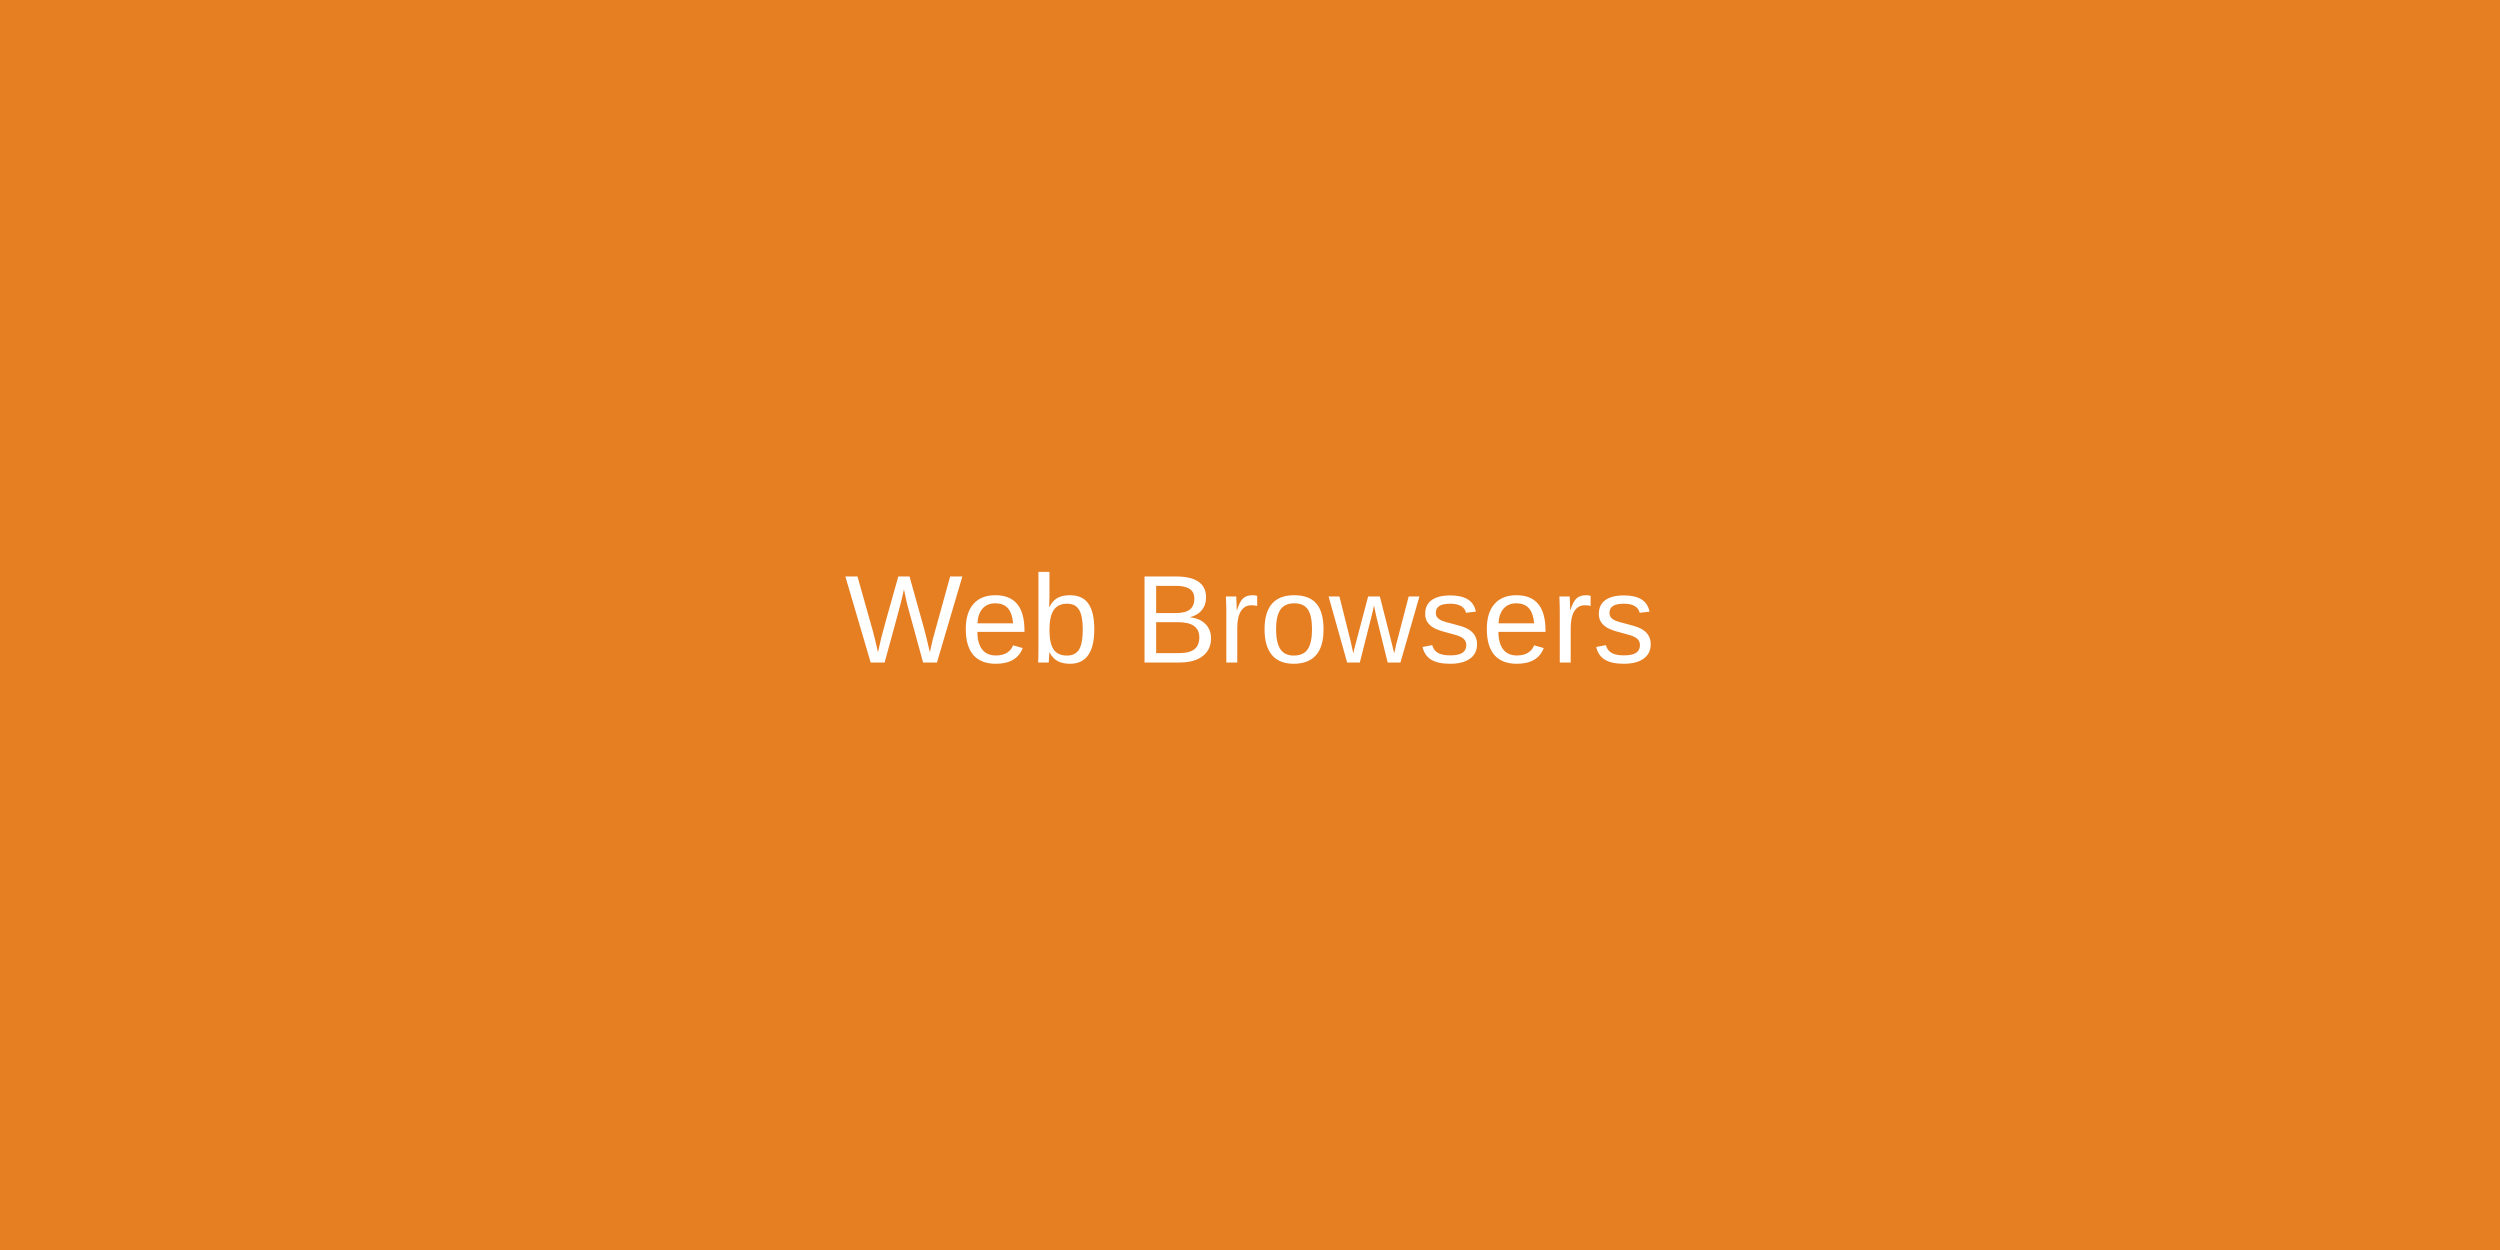
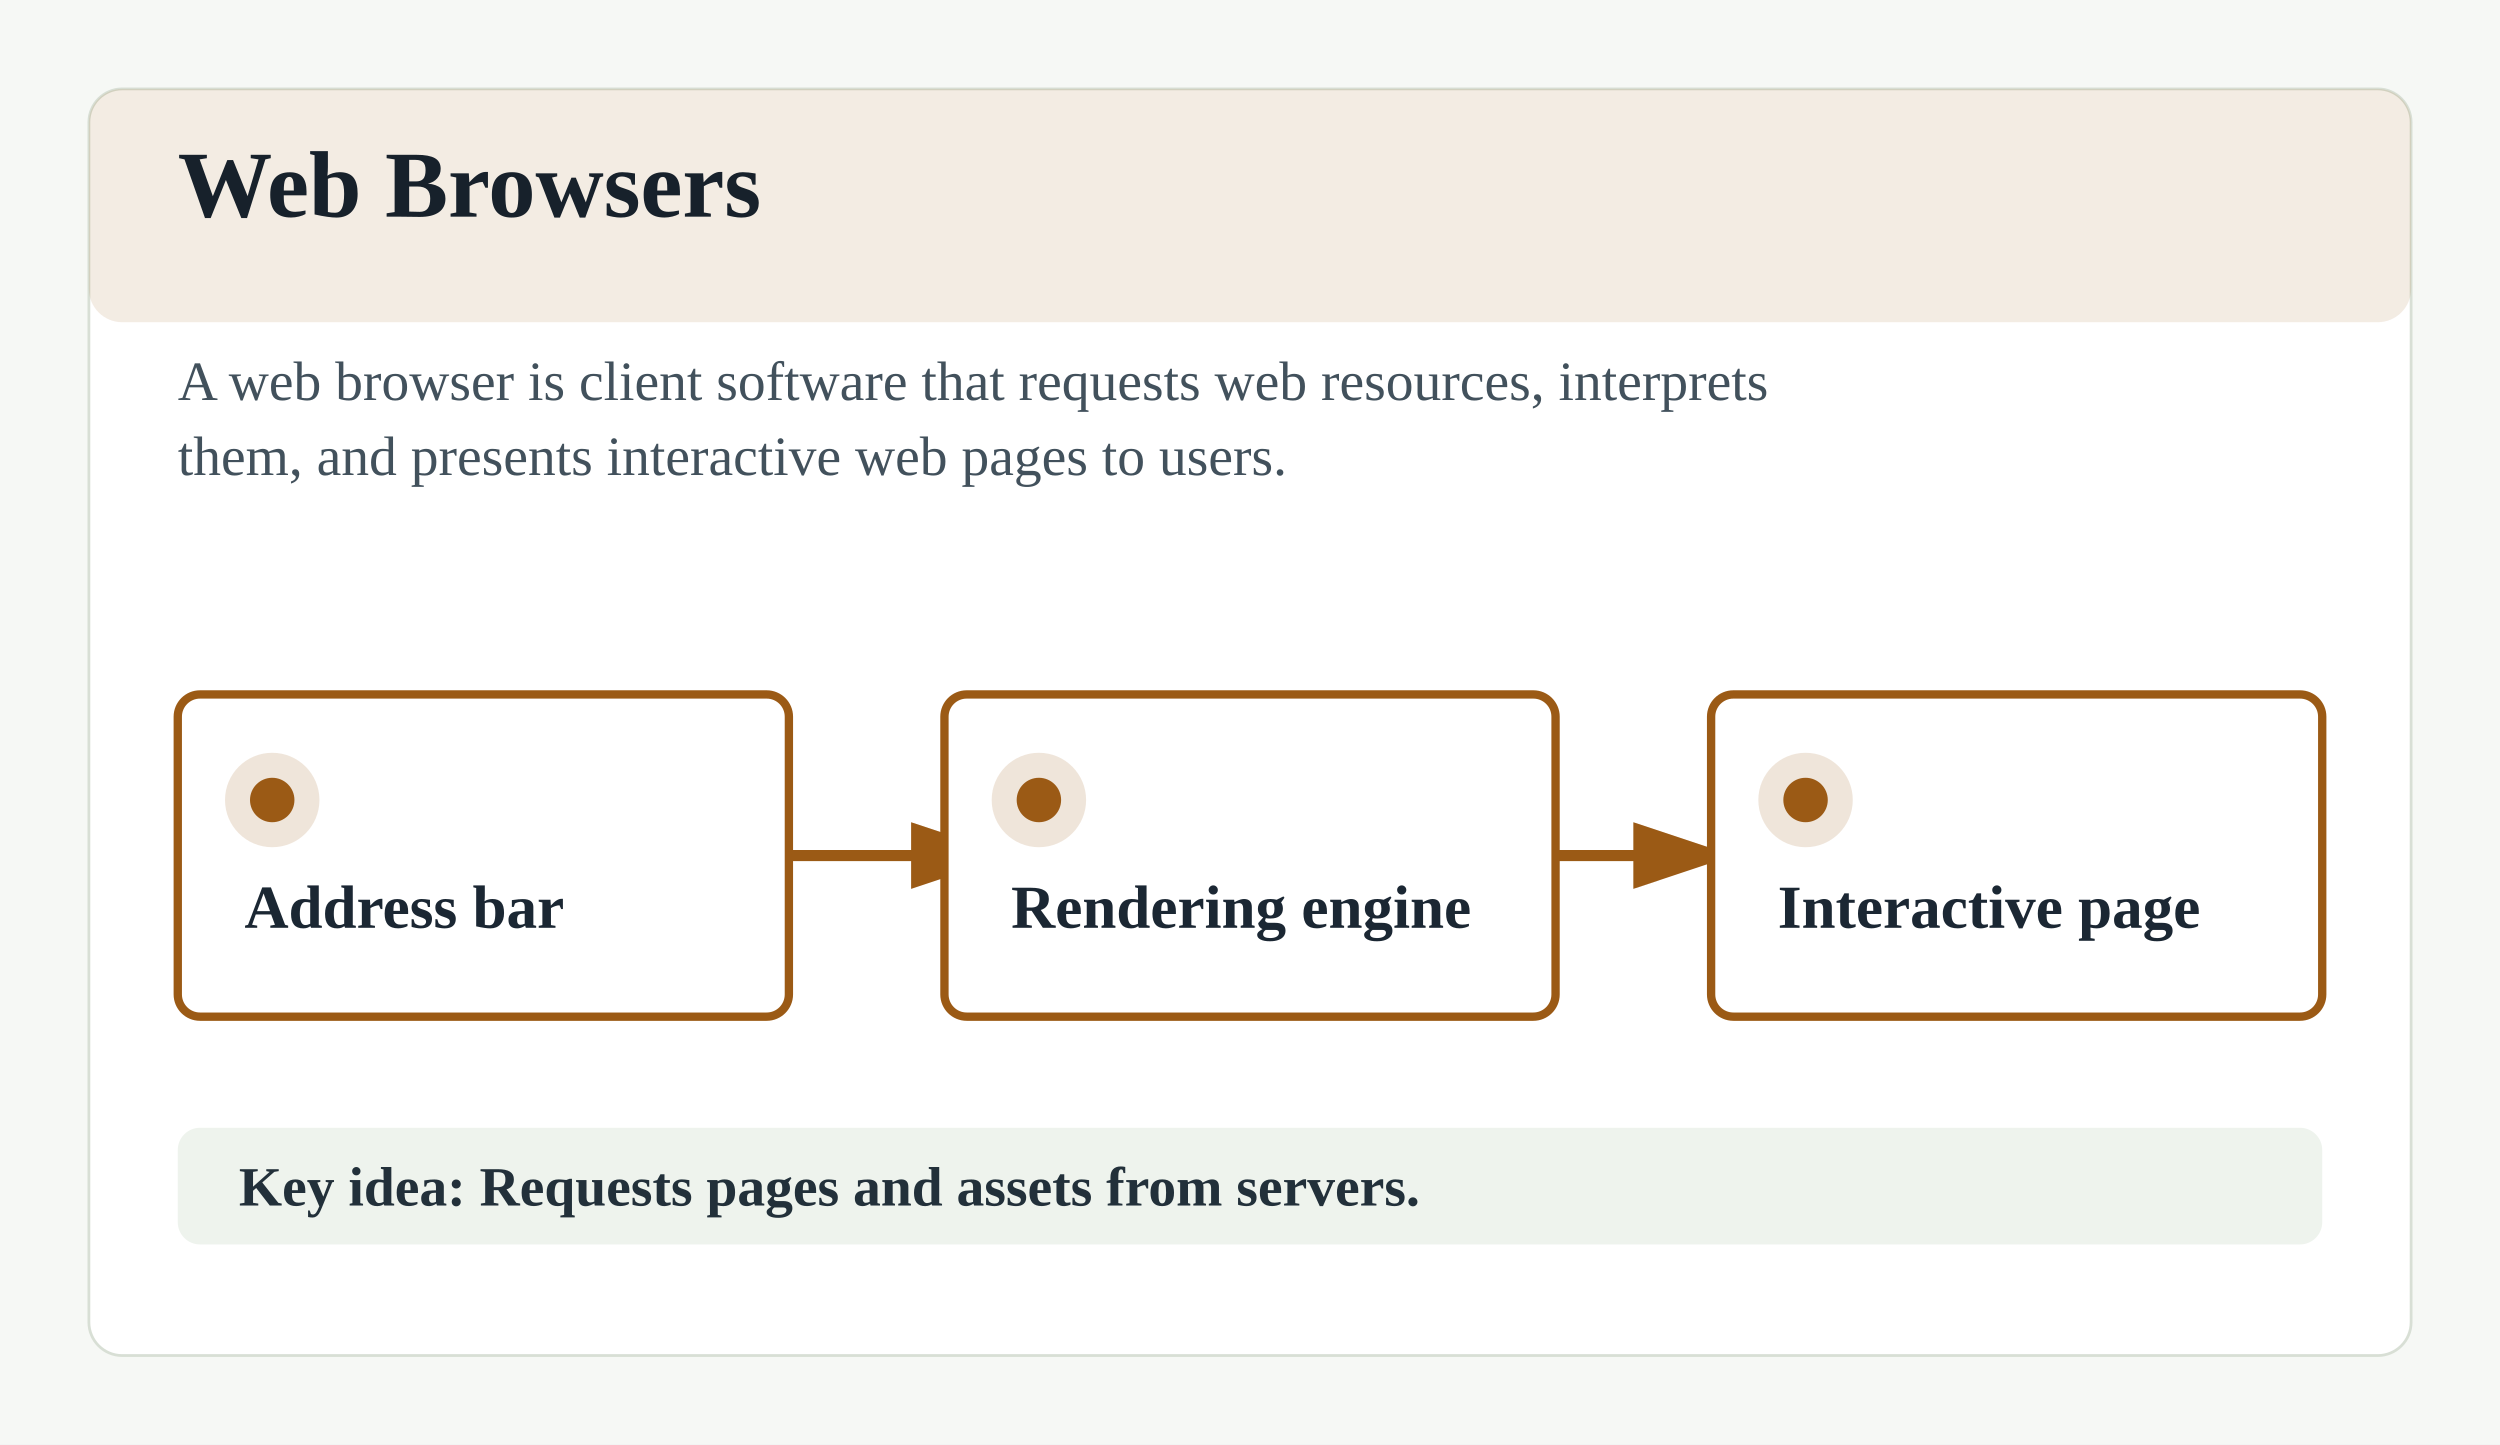
- <svg xmlns="http://www.w3.org/2000/svg" width="400" height="200">
-   <rect width="100%" height="100%" fill="#e67e22" />
-   <text x="50%" y="50%" font-family="Arial" font-size="20" fill="white" text-anchor="middle" dy=".3em">Web Browsers</text>
+ <svg xmlns="http://www.w3.org/2000/svg" width="900" height="520" viewBox="0 0 900 520" role="img">
+   <defs>
+     <marker id="arrow" markerWidth="10" markerHeight="10" refX="8" refY="3" orient="auto">
+       <path d="M0,0 L0,6 L9,3 z" fill="#9b5a15" />
+     </marker>
+   </defs>
+   <rect width="900" height="520" fill="#f6f8f5" />
+   <rect x="32" y="32" width="836" height="456" rx="12" fill="#ffffff" stroke="#d8dfd5" />
+   <rect x="32" y="32" width="836" height="84" rx="12" fill="#9b5a15" opacity="0.12" />
+   <text x="64" y="78" font-size="34" font-weight="800" fill="#17212b">
+     <tspan x="64" dy="0">Web Browsers</tspan>
+   </text>
+   <text x="64" y="144" font-size="20" font-weight="500" fill="#42515c">
+     <tspan x="64" dy="0">A web browser is client software that requests web resources, interprets</tspan>
+     <tspan x="64" dy="27">them, and presents interactive web pages to users.</tspan>
+   </text>
+   <line x1="280" y1="308" x2="360" y2="308" stroke="#9b5a15" stroke-width="4" marker-end="url(#arrow)" />
+   <line x1="540" y1="308" x2="620" y2="308" stroke="#9b5a15" stroke-width="4" marker-end="url(#arrow)" />
+   <rect x="64" y="250" width="220" height="116" rx="8" fill="#ffffff" stroke="#9b5a15" stroke-width="3" />
+   <circle cx="98" cy="288" r="17" fill="#9b5a15" opacity="0.16" />
+   <circle cx="98" cy="288" r="8" fill="#9b5a15" />
+   <text x="88" y="334" font-size="22" font-weight="700" fill="#1b2733">
+     <tspan x="88" dy="0">Address bar</tspan>
+   </text>
+   <rect x="340" y="250" width="220" height="116" rx="8" fill="#ffffff" stroke="#9b5a15" stroke-width="3" />
+   <circle cx="374" cy="288" r="17" fill="#9b5a15" opacity="0.16" />
+   <circle cx="374" cy="288" r="8" fill="#9b5a15" />
+   <text x="364" y="334" font-size="22" font-weight="700" fill="#1b2733">
+     <tspan x="364" dy="0">Rendering engine</tspan>
+   </text>
+   <rect x="616" y="250" width="220" height="116" rx="8" fill="#ffffff" stroke="#9b5a15" stroke-width="3" />
+   <circle cx="650" cy="288" r="17" fill="#9b5a15" opacity="0.16" />
+   <circle cx="650" cy="288" r="8" fill="#9b5a15" />
+   <text x="640" y="334" font-size="22" font-weight="700" fill="#1b2733">
+     <tspan x="640" dy="0">Interactive page</tspan>
+   </text>
+   <rect x="64" y="406" width="772" height="42" rx="8" fill="#eef3ed" />
+   <text x="86" y="434" font-size="20" font-weight="700" fill="#22303a">
+     <tspan x="86" dy="0">Key idea: Requests pages and assets from servers.</tspan>
+   </text>
</svg>
